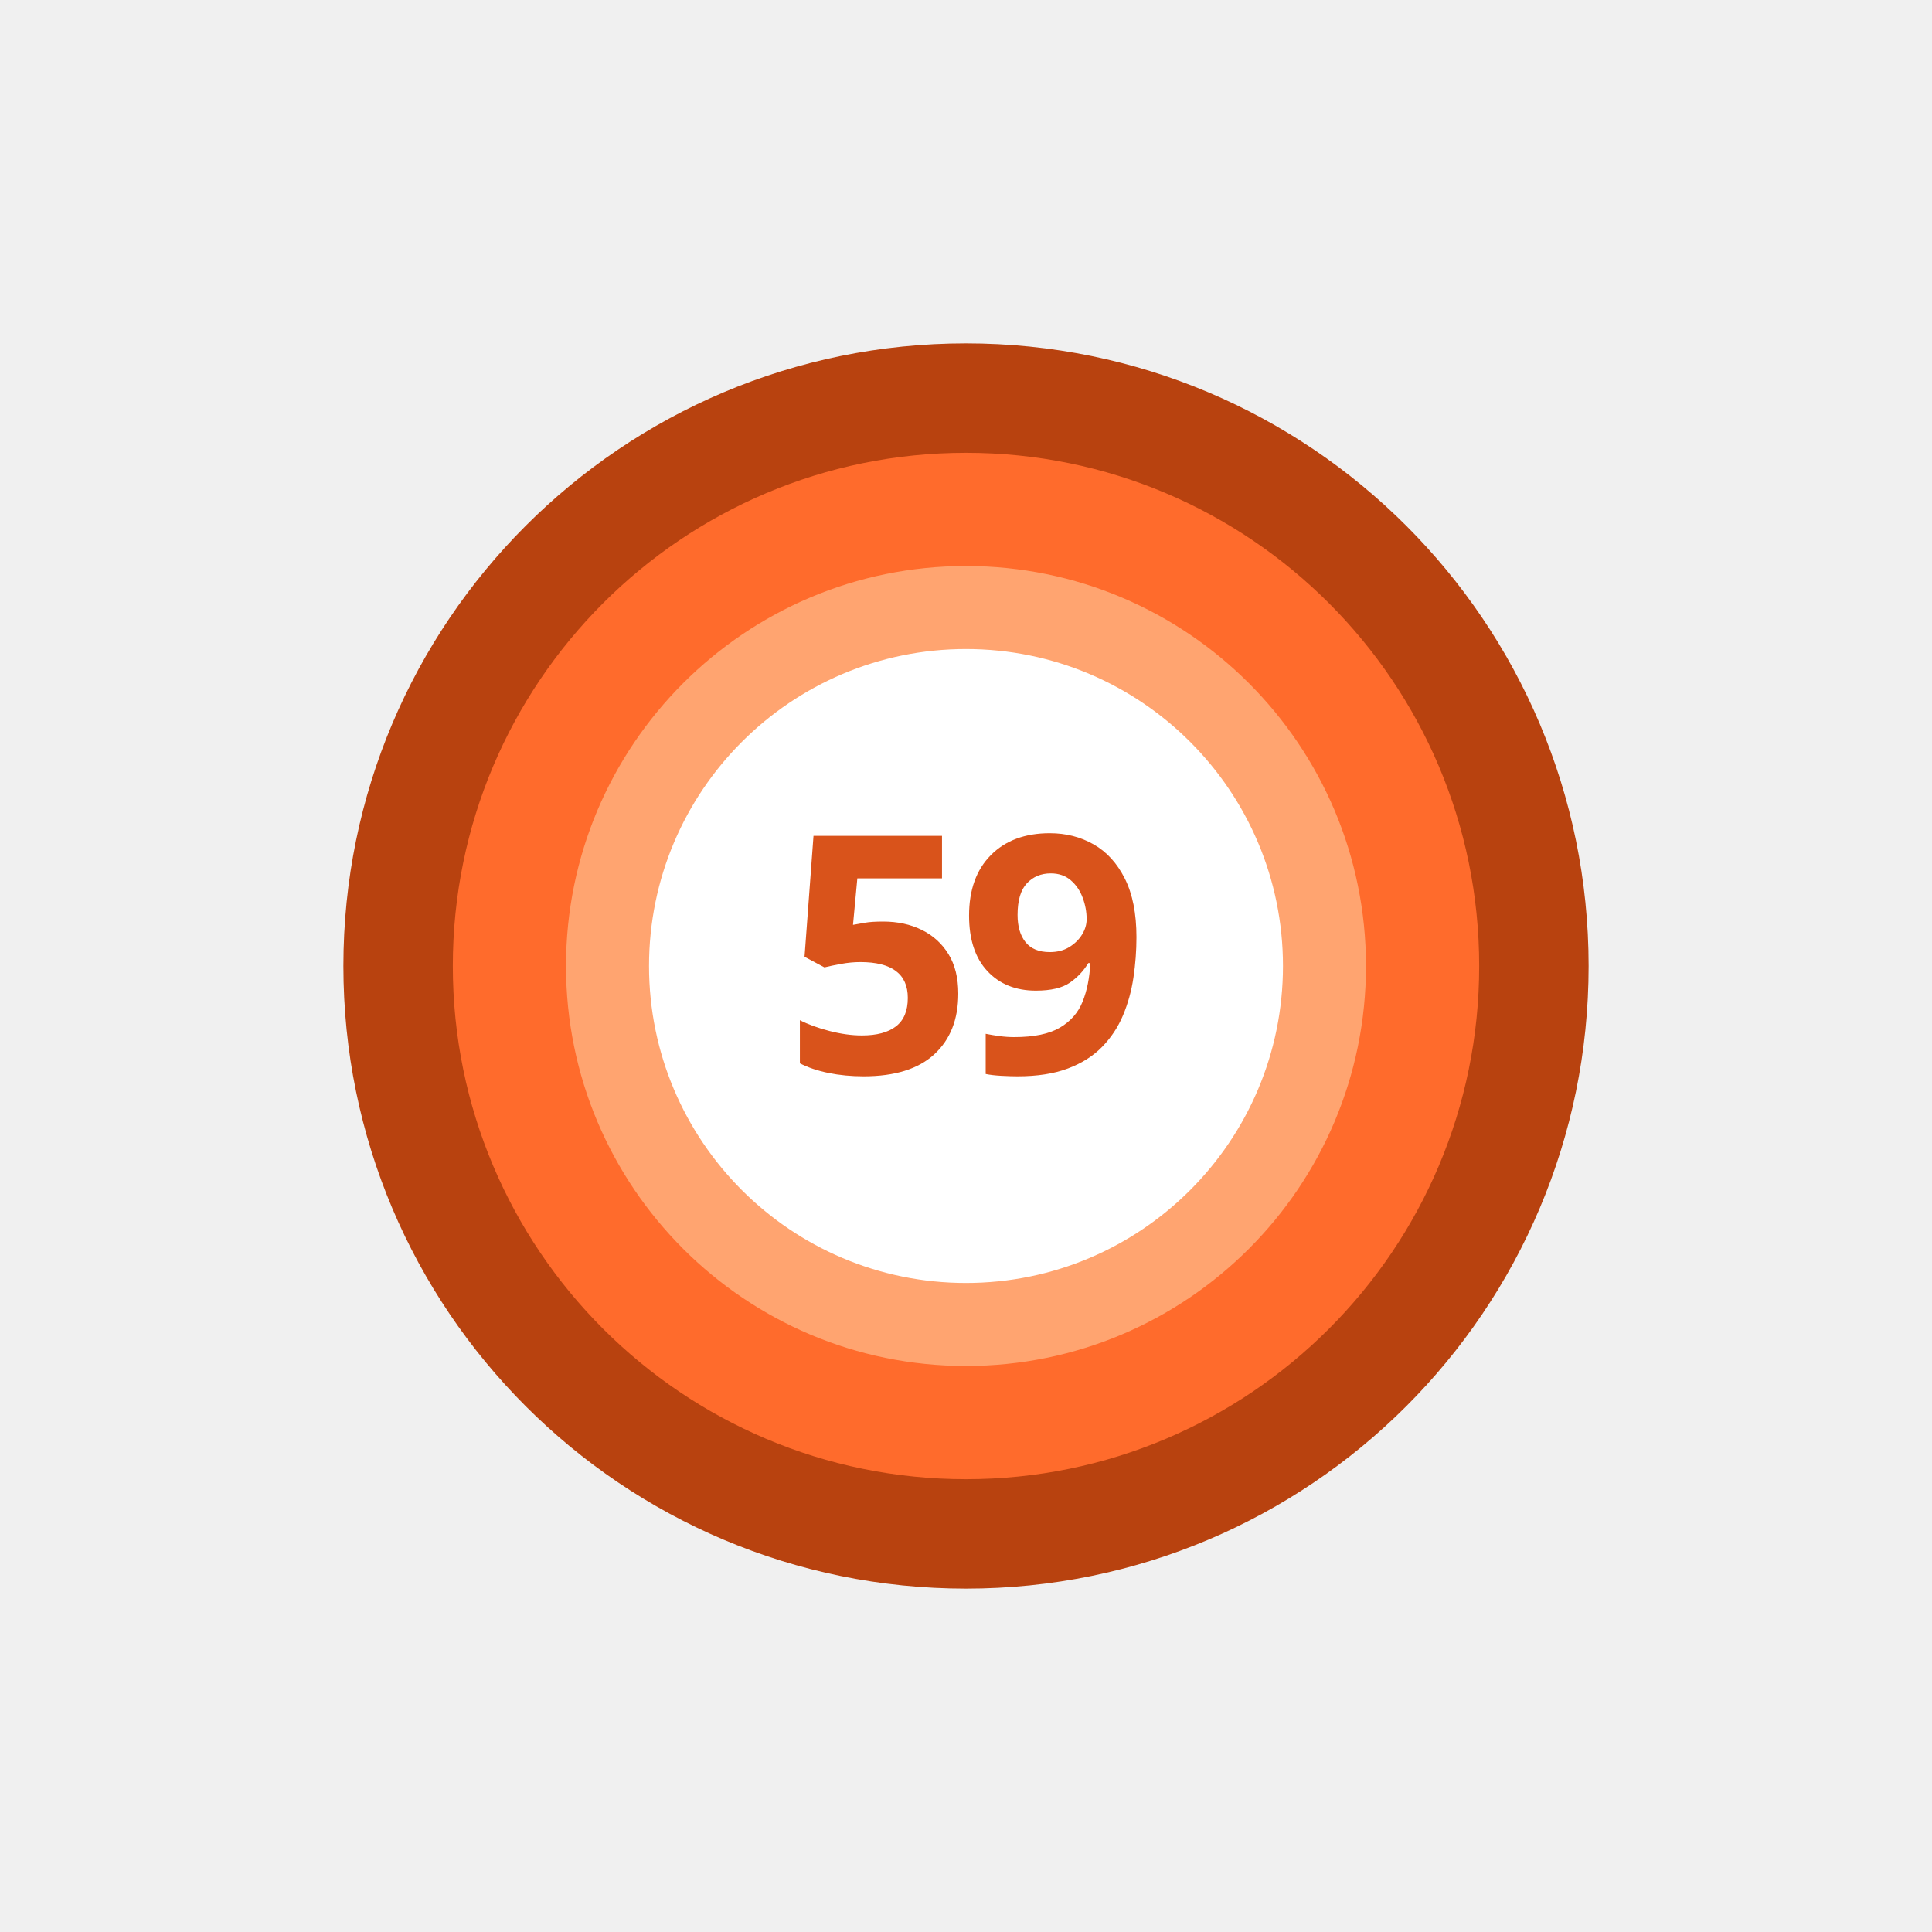
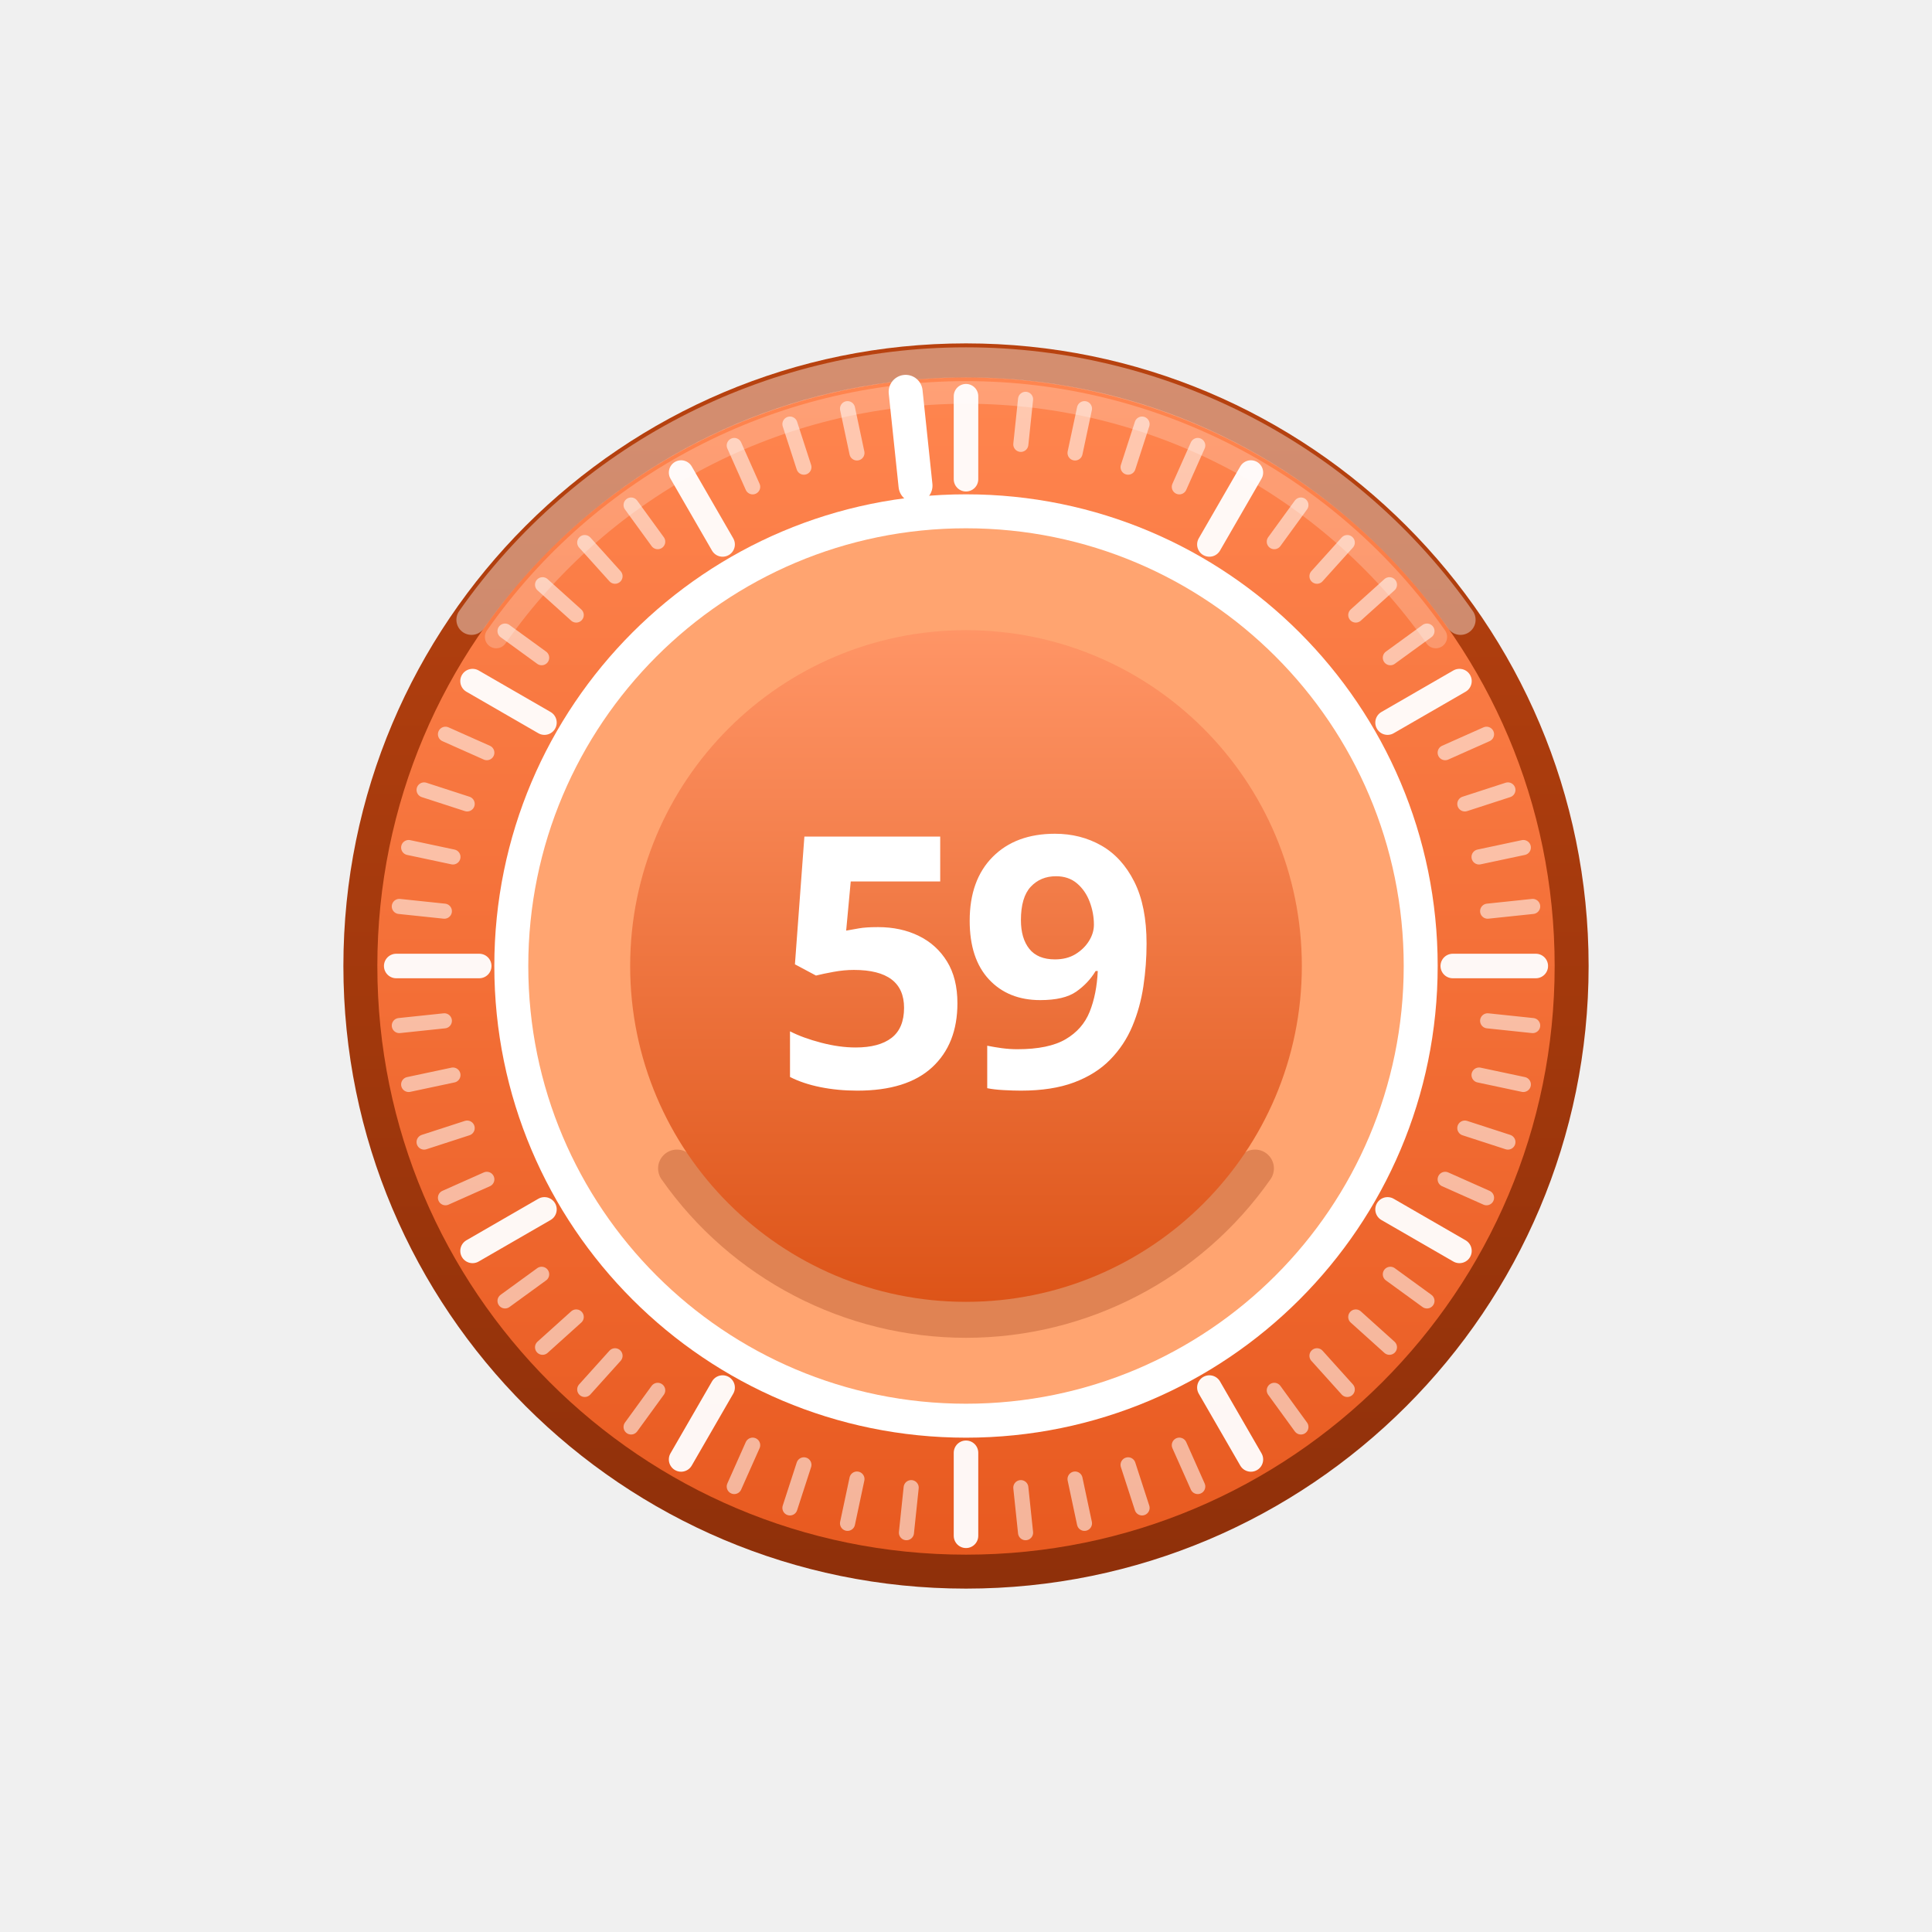
<svg xmlns="http://www.w3.org/2000/svg" viewBox="0 0 1024 1024" width="1024" height="1024">
-   <circle cx="512.0" cy="512.0" r="330" fill="#B8420F" />
-   <circle cx="512.0" cy="512.0" r="272" fill="#FF6B2C" />
-   <circle cx="512.0" cy="512.0" r="212" fill="#FFA470" />
-   <circle cx="512.0" cy="512.0" r="168" fill="#FFFFFF" />
-   <text x="512.0" y="568.7" font-family="Segoe UI Black, Arial Black, sans-serif" font-size="176" font-weight="900" text-anchor="middle" letter-spacing="-8" fill="#D9531B">59</text>
+   <defs>
+     <linearGradient id="rim2" x1="0" y1="0" x2="0" y2="1">
+       <stop offset="0" stop-color="#B8420F" />
+       <stop offset="1" stop-color="#8F300A" />
+     </linearGradient>
+     <linearGradient id="face2" x1="0" y1="0" x2="0" y2="1">
+       <stop offset="0" stop-color="#FF854F" />
+       <stop offset="1" stop-color="#E85A20" />
+     </linearGradient>
+     <linearGradient id="bos2" x1="0" y1="0" x2="0" y2="1">
+       <stop offset="0" stop-color="#FF9566" />
+       <stop offset="1" stop-color="#DD5418" />
+     </linearGradient>
+   </defs>
+   <circle cx="512.0" cy="512.0" r="330" fill="url(#rim2)" />
+   <circle cx="512.0" cy="512.0" r="312" fill="url(#face2)" />
+   <line x1="512.00" y1="254.00" x2="512.00" y2="210.00" stroke="rgba(255,255,255,0.95)" stroke-width="13" stroke-linecap="round" />
+   <line x1="541.06" y1="235.52" x2="543.57" y2="211.65" stroke="rgba(255,255,255,0.55)" stroke-width="8" stroke-linecap="round" />
+   <line x1="569.80" y1="240.07" x2="574.79" y2="216.60" stroke="rgba(255,255,255,0.55)" stroke-width="8" stroke-linecap="round" />
+   <line x1="597.91" y1="247.61" x2="605.32" y2="224.78" stroke="rgba(255,255,255,0.55)" stroke-width="8" stroke-linecap="round" />
+   <line x1="625.07" y1="258.03" x2="634.83" y2="236.11" stroke="rgba(255,255,255,0.55)" stroke-width="8" stroke-linecap="round" />
+   <line x1="641.00" y1="288.57" x2="663.00" y2="250.46" stroke="rgba(255,255,255,0.95)" stroke-width="13" stroke-linecap="round" />
+   <line x1="675.40" y1="287.09" x2="689.51" y2="267.68" stroke="rgba(255,255,255,0.55)" stroke-width="8" stroke-linecap="round" />
+   <line x1="698.02" y1="305.41" x2="714.08" y2="287.57" stroke="rgba(255,255,255,0.55)" stroke-width="8" stroke-linecap="round" />
+   <line x1="718.59" y1="325.98" x2="736.43" y2="309.92" stroke="rgba(255,255,255,0.55)" stroke-width="8" stroke-linecap="round" />
+   <line x1="736.91" y1="348.60" x2="756.32" y2="334.49" stroke="rgba(255,255,255,0.55)" stroke-width="8" stroke-linecap="round" />
+   <line x1="735.43" y1="383.00" x2="773.54" y2="361.00" stroke="rgba(255,255,255,0.95)" stroke-width="13" stroke-linecap="round" />
+   <line x1="765.97" y1="398.93" x2="787.89" y2="389.17" stroke="rgba(255,255,255,0.55)" stroke-width="8" stroke-linecap="round" />
+   <line x1="776.39" y1="426.09" x2="799.22" y2="418.68" stroke="rgba(255,255,255,0.55)" stroke-width="8" stroke-linecap="round" />
+   <line x1="783.93" y1="454.20" x2="807.40" y2="449.21" stroke="rgba(255,255,255,0.55)" stroke-width="8" stroke-linecap="round" />
+   <line x1="788.48" y1="482.94" x2="812.35" y2="480.43" stroke="rgba(255,255,255,0.55)" stroke-width="8" stroke-linecap="round" />
+   <line x1="770.00" y1="512.00" x2="814.00" y2="512.00" stroke="rgba(255,255,255,0.95)" stroke-width="13" stroke-linecap="round" />
+   <line x1="788.48" y1="541.06" x2="812.35" y2="543.57" stroke="rgba(255,255,255,0.55)" stroke-width="8" stroke-linecap="round" />
+   <line x1="783.93" y1="569.80" x2="807.40" y2="574.79" stroke="rgba(255,255,255,0.55)" stroke-width="8" stroke-linecap="round" />
+   <line x1="776.39" y1="597.91" x2="799.22" y2="605.32" stroke="rgba(255,255,255,0.55)" stroke-width="8" stroke-linecap="round" />
+   <line x1="765.97" y1="625.07" x2="787.89" y2="634.83" stroke="rgba(255,255,255,0.55)" stroke-width="8" stroke-linecap="round" />
+   <line x1="735.43" y1="641.00" x2="773.54" y2="663.00" stroke="rgba(255,255,255,0.95)" stroke-width="13" stroke-linecap="round" />
+   <line x1="736.91" y1="675.40" x2="756.32" y2="689.51" stroke="rgba(255,255,255,0.55)" stroke-width="8" stroke-linecap="round" />
+   <line x1="718.59" y1="698.02" x2="736.43" y2="714.08" stroke="rgba(255,255,255,0.55)" stroke-width="8" stroke-linecap="round" />
+   <line x1="698.02" y1="718.59" x2="714.08" y2="736.43" stroke="rgba(255,255,255,0.55)" stroke-width="8" stroke-linecap="round" />
+   <line x1="675.40" y1="736.91" x2="689.51" y2="756.32" stroke="rgba(255,255,255,0.55)" stroke-width="8" stroke-linecap="round" />
+   <line x1="641.00" y1="735.43" x2="663.00" y2="773.54" stroke="rgba(255,255,255,0.95)" stroke-width="13" stroke-linecap="round" />
+   <line x1="625.07" y1="765.97" x2="634.83" y2="787.89" stroke="rgba(255,255,255,0.55)" stroke-width="8" stroke-linecap="round" />
+   <line x1="597.91" y1="776.39" x2="605.32" y2="799.22" stroke="rgba(255,255,255,0.55)" stroke-width="8" stroke-linecap="round" />
+   <line x1="569.80" y1="783.93" x2="574.79" y2="807.40" stroke="rgba(255,255,255,0.55)" stroke-width="8" stroke-linecap="round" />
+   <line x1="541.06" y1="788.48" x2="543.57" y2="812.35" stroke="rgba(255,255,255,0.55)" stroke-width="8" stroke-linecap="round" />
+   <line x1="512.00" y1="770.00" x2="512.00" y2="814.00" stroke="rgba(255,255,255,0.95)" stroke-width="13" stroke-linecap="round" />
+   <line x1="482.94" y1="788.48" x2="480.43" y2="812.35" stroke="rgba(255,255,255,0.55)" stroke-width="8" stroke-linecap="round" />
+   <line x1="454.20" y1="783.93" x2="449.21" y2="807.40" stroke="rgba(255,255,255,0.55)" stroke-width="8" stroke-linecap="round" />
+   <line x1="426.09" y1="776.39" x2="418.68" y2="799.22" stroke="rgba(255,255,255,0.55)" stroke-width="8" stroke-linecap="round" />
+   <line x1="398.93" y1="765.97" x2="389.17" y2="787.89" stroke="rgba(255,255,255,0.55)" stroke-width="8" stroke-linecap="round" />
+   <line x1="383.00" y1="735.43" x2="361.00" y2="773.54" stroke="rgba(255,255,255,0.95)" stroke-width="13" stroke-linecap="round" />
+   <line x1="348.60" y1="736.91" x2="334.49" y2="756.32" stroke="rgba(255,255,255,0.55)" stroke-width="8" stroke-linecap="round" />
+   <line x1="325.98" y1="718.59" x2="309.92" y2="736.43" stroke="rgba(255,255,255,0.55)" stroke-width="8" stroke-linecap="round" />
+   <line x1="305.41" y1="698.02" x2="287.57" y2="714.08" stroke="rgba(255,255,255,0.55)" stroke-width="8" stroke-linecap="round" />
+   <line x1="287.09" y1="675.40" x2="267.68" y2="689.51" stroke="rgba(255,255,255,0.55)" stroke-width="8" stroke-linecap="round" />
+   <line x1="288.57" y1="641.00" x2="250.46" y2="663.00" stroke="rgba(255,255,255,0.95)" stroke-width="13" stroke-linecap="round" />
+   <line x1="258.03" y1="625.07" x2="236.11" y2="634.83" stroke="rgba(255,255,255,0.55)" stroke-width="8" stroke-linecap="round" />
+   <line x1="247.61" y1="597.91" x2="224.78" y2="605.32" stroke="rgba(255,255,255,0.55)" stroke-width="8" stroke-linecap="round" />
+   <line x1="240.07" y1="569.80" x2="216.60" y2="574.79" stroke="rgba(255,255,255,0.55)" stroke-width="8" stroke-linecap="round" />
+   <line x1="235.52" y1="541.06" x2="211.65" y2="543.57" stroke="rgba(255,255,255,0.55)" stroke-width="8" stroke-linecap="round" />
+   <line x1="254.00" y1="512.00" x2="210.00" y2="512.00" stroke="rgba(255,255,255,0.95)" stroke-width="13" stroke-linecap="round" />
+   <line x1="235.52" y1="482.94" x2="211.65" y2="480.43" stroke="rgba(255,255,255,0.55)" stroke-width="8" stroke-linecap="round" />
+   <line x1="240.07" y1="454.20" x2="216.60" y2="449.21" stroke="rgba(255,255,255,0.55)" stroke-width="8" stroke-linecap="round" />
+   <line x1="247.61" y1="426.09" x2="224.78" y2="418.68" stroke="rgba(255,255,255,0.55)" stroke-width="8" stroke-linecap="round" />
+   <line x1="258.03" y1="398.93" x2="236.11" y2="389.17" stroke="rgba(255,255,255,0.55)" stroke-width="8" stroke-linecap="round" />
+   <line x1="288.57" y1="383.00" x2="250.46" y2="361.00" stroke="rgba(255,255,255,0.95)" stroke-width="13" stroke-linecap="round" />
+   <line x1="287.09" y1="348.60" x2="267.68" y2="334.49" stroke="rgba(255,255,255,0.55)" stroke-width="8" stroke-linecap="round" />
+   <line x1="305.41" y1="325.98" x2="287.57" y2="309.92" stroke="rgba(255,255,255,0.55)" stroke-width="8" stroke-linecap="round" />
+   <line x1="325.98" y1="305.41" x2="309.92" y2="287.57" stroke="rgba(255,255,255,0.55)" stroke-width="8" stroke-linecap="round" />
+   <line x1="348.60" y1="287.09" x2="334.49" y2="267.68" stroke="rgba(255,255,255,0.55)" stroke-width="8" stroke-linecap="round" />
+   <line x1="383.00" y1="288.57" x2="361.00" y2="250.46" stroke="rgba(255,255,255,0.95)" stroke-width="13" stroke-linecap="round" />
+   <line x1="398.93" y1="258.03" x2="389.17" y2="236.11" stroke="rgba(255,255,255,0.55)" stroke-width="8" stroke-linecap="round" />
+   <line x1="426.09" y1="247.61" x2="418.68" y2="224.78" stroke="rgba(255,255,255,0.55)" stroke-width="8" stroke-linecap="round" />
+   <line x1="454.20" y1="240.07" x2="449.21" y2="216.60" stroke="rgba(255,255,255,0.55)" stroke-width="8" stroke-linecap="round" />
+   <line x1="485.24" y1="257.40" x2="480.01" y2="207.68" stroke="#FFFFFF" stroke-width="18" stroke-linecap="round" />
+   <circle cx="512.0" cy="512.0" r="250" fill="#FFFFFF" />
+   <circle cx="512.0" cy="512.0" r="232" fill="#FFA470" />
+   <path d="M 665.2 619.3 A 187 187 0 0 1 358.8 619.3" fill="none" stroke="#8F300A" stroke-opacity="0.28" stroke-width="20" stroke-linecap="round" />
+   <circle cx="512.0" cy="512.0" r="178" fill="url(#bos2)" />
+   <text x="512.0" y="576.2" font-family="Segoe UI Black, Arial Black, sans-serif" font-size="186" font-weight="900" text-anchor="middle" letter-spacing="-8" fill="#FFFFFF">59</text>
+   <path d="M 249.9 328.5 A 320 320 0 0 1 774.1 328.5" fill="none" stroke="#FFFFFF" stroke-opacity="0.4" stroke-width="16" stroke-linecap="round" />
+   <path d="M 263.0 337.6 A 304 304 0 0 1 761.0 337.6" fill="none" stroke="#FFFFFF" stroke-opacity="0.22" stroke-width="12" stroke-linecap="round" />
</svg>
